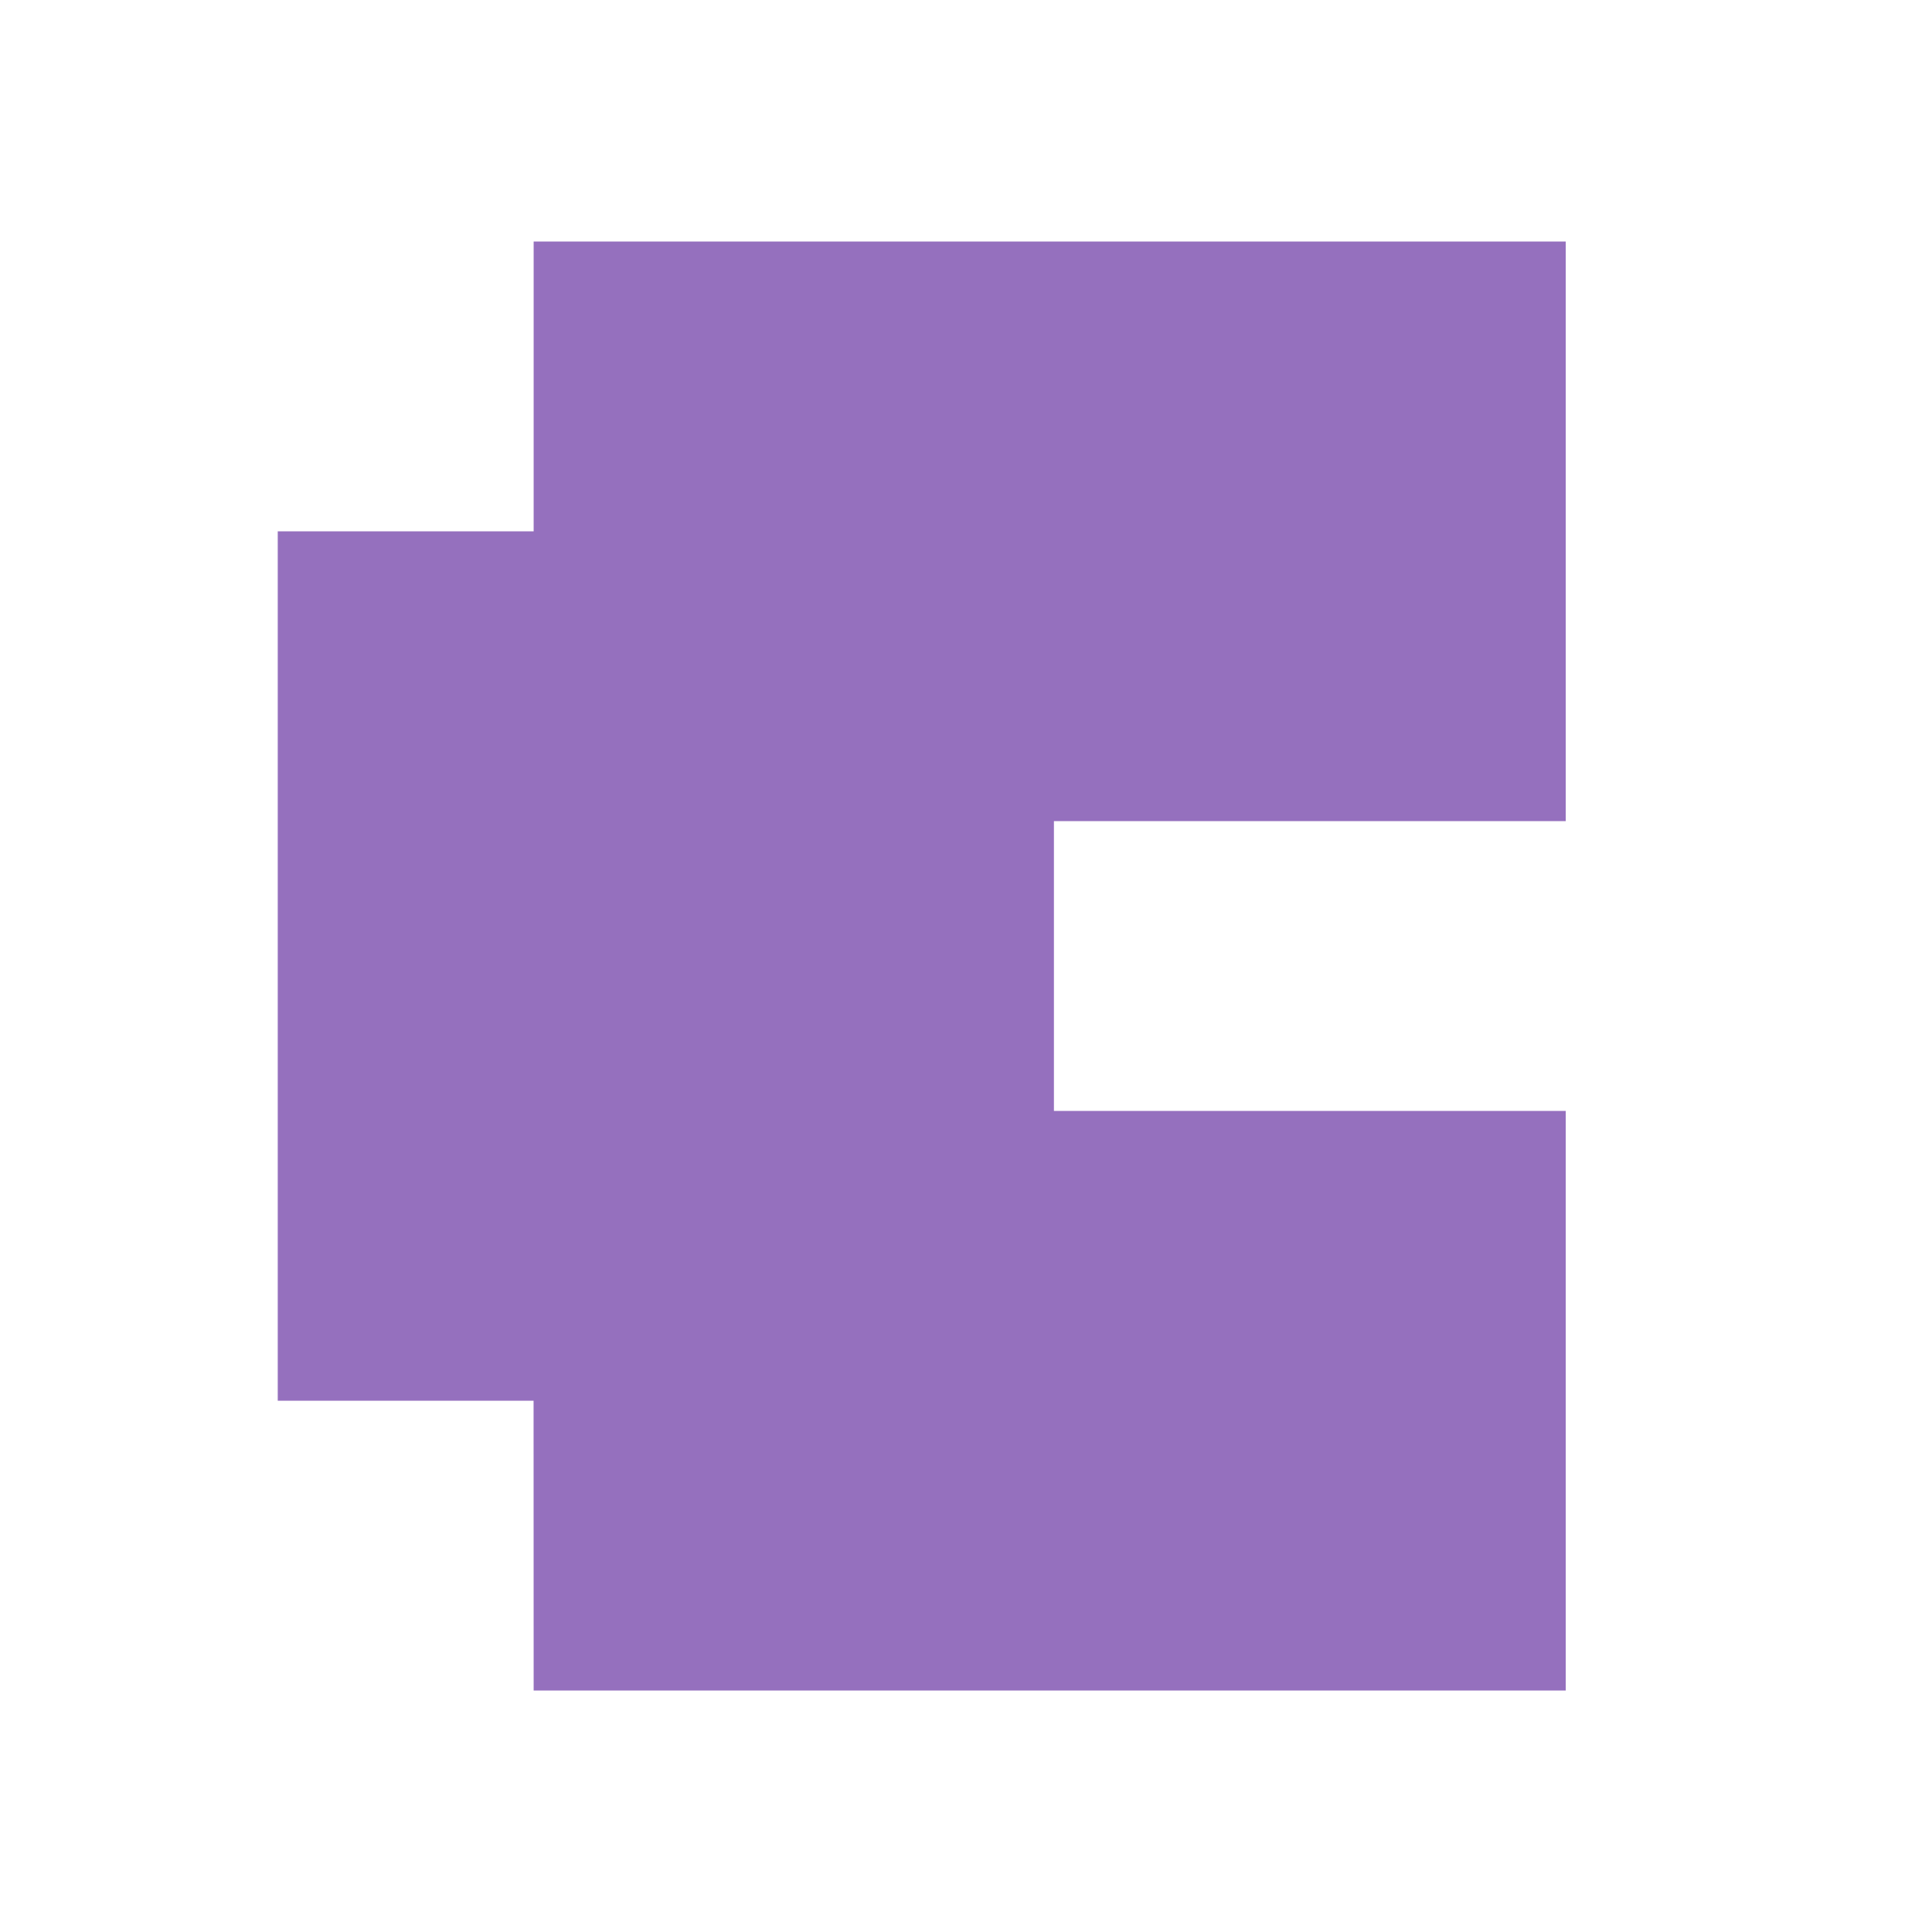
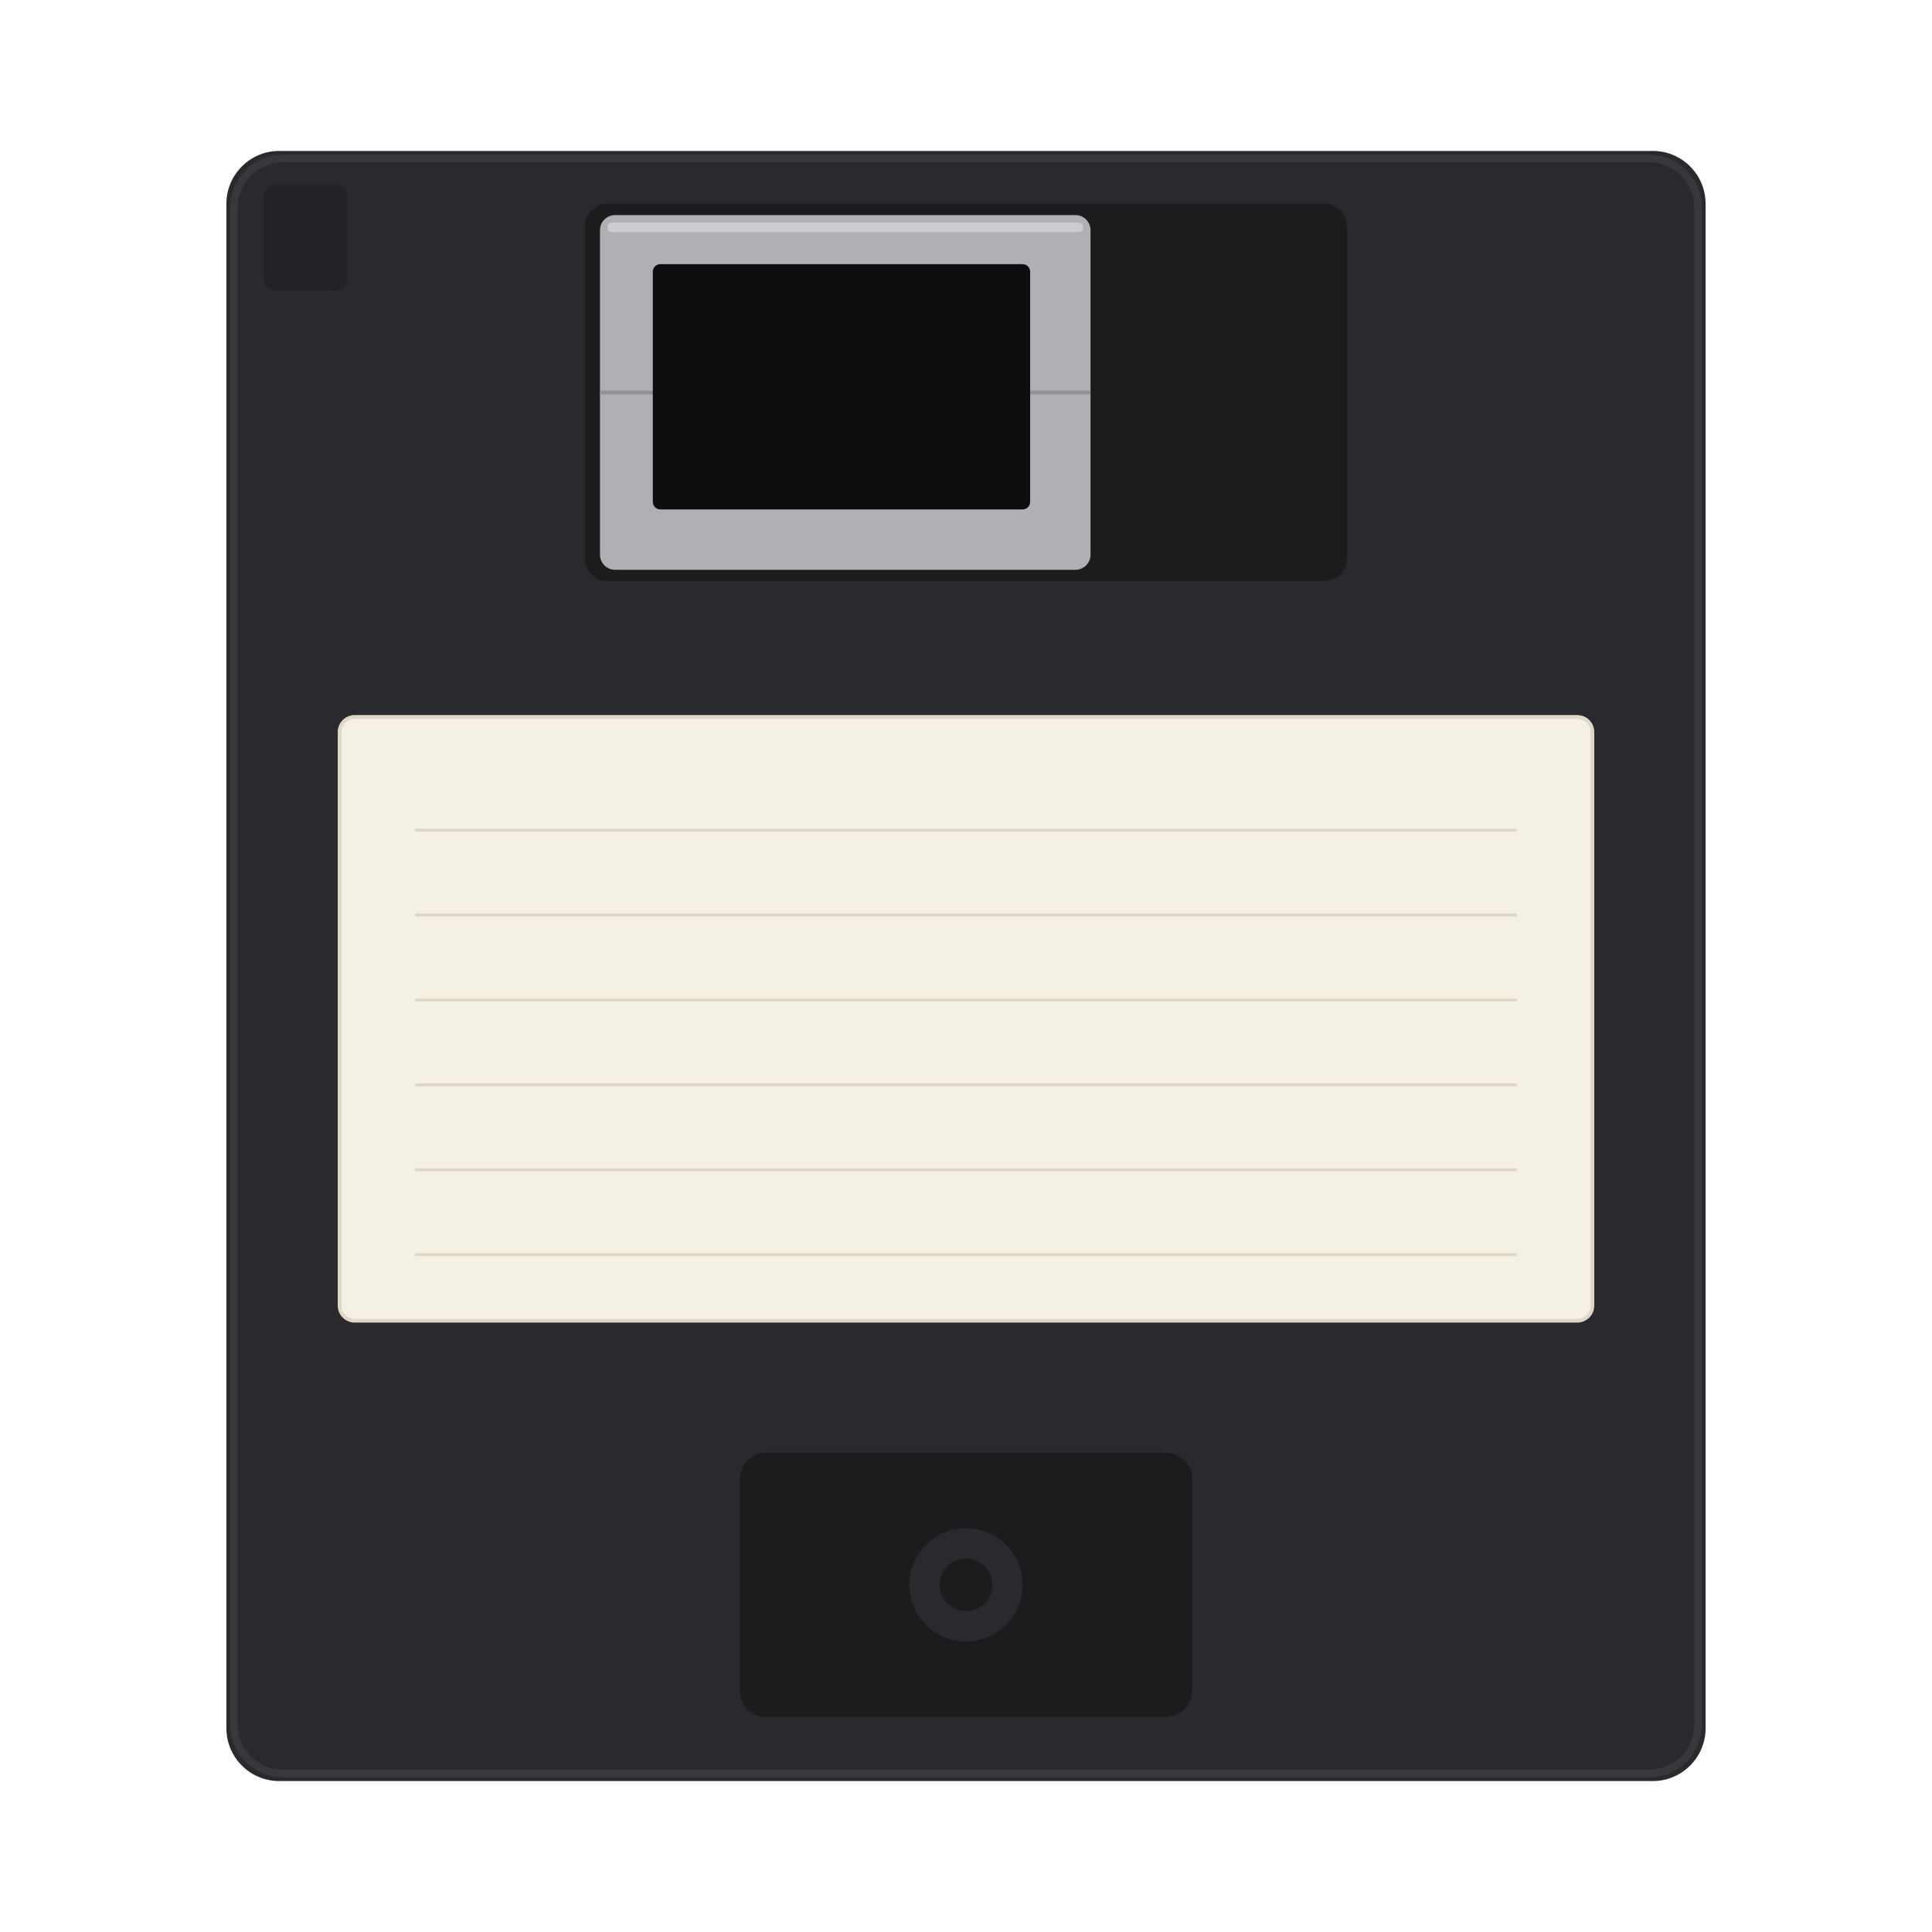
- <svg xmlns="http://www.w3.org/2000/svg" xmlns:xlink="http://www.w3.org/1999/xlink" width="24px" height="24px" viewBox="0 0 24 24" version="1.1">
-   <defs>
-     <path d="M0,0 L24,0 L24,24 L0,24 L0,0 Z" id="path-1" />
-   </defs>
-   <g id="favicon" stroke="none" fill="none" xlink:href="#path-1" fill-rule="evenodd" stroke-width="1">
-     <g id="Group" transform="translate(3.4502, 3)" fill="#9570BE">
-       <path d="M3.179,3.6 L3.179,0 L16,0 L16,3.6 L3.179,3.6 Z M9.642,7.2 L9.642,10.8 L0,10.8 L0,3.6 L16,3.6 L16,7.2 L9.642,7.2 Z M3.179,18 L3.178,14.4 L0,14.4 L0,10.8 L16,10.8 L16,18 L3.179,18 Z" id="Combined-Shape" fill-rule="nonzero" />
-     </g>
-   </g>
+ <svg xmlns="http://www.w3.org/2000/svg" viewBox="0 0 1024 1024">
+   <rect x="120" y="80" width="784" height="864" rx="28" fill="#2A2A2E" />
+   <rect x="124" y="84" width="776" height="856" rx="26" fill="none" stroke="rgba(255,255,255,0.07)" stroke-width="4" />
+   <rect x="140" y="98" width="44" height="56" rx="6" fill="#222226" />
+   <rect x="310" y="108" width="404" height="200" rx="12" fill="#1C1C1F" />
+   <rect x="318" y="114" width="260" height="188" rx="8" fill="#B0B0B4" />
+   <rect x="322" y="118" width="252" height="5" rx="2" fill="#CCCCD0" />
+   <line x1="318" y1="208" x2="578" y2="208" stroke="#929296" stroke-width="2" />
+   <rect x="346" y="140" width="200" height="130" rx="4" fill="#0E0E10" />
+   <rect x="180" y="380" width="664" height="320" rx="8" fill="#F5F0E4" />
+   <rect x="180" y="380" width="664" height="320" rx="8" fill="none" stroke="#E0D8C6" stroke-width="2" />
+   <line x1="220" y1="440" x2="804" y2="440" stroke="#DDD6C4" stroke-width="1.5" />
+   <line x1="220" y1="485" x2="804" y2="485" stroke="#DDD6C4" stroke-width="1.5" />
+   <line x1="220" y1="530" x2="804" y2="530" stroke="#DDD6C4" stroke-width="1.5" />
+   <line x1="220" y1="575" x2="804" y2="575" stroke="#DDD6C4" stroke-width="1.5" />
+   <line x1="220" y1="620" x2="804" y2="620" stroke="#DDD6C4" stroke-width="1.5" />
+   <line x1="220" y1="665" x2="804" y2="665" stroke="#DDD6C4" stroke-width="1.5" />
+   <rect x="392" y="770" width="240" height="140" rx="14" fill="#1C1C1F" />
+   <circle cx="512" cy="840" r="32" fill="#2A2A2E" stroke="#1C1C1F" stroke-width="4" />
+   <circle cx="512" cy="840" r="14" fill="#1C1C1F" />
</svg>
